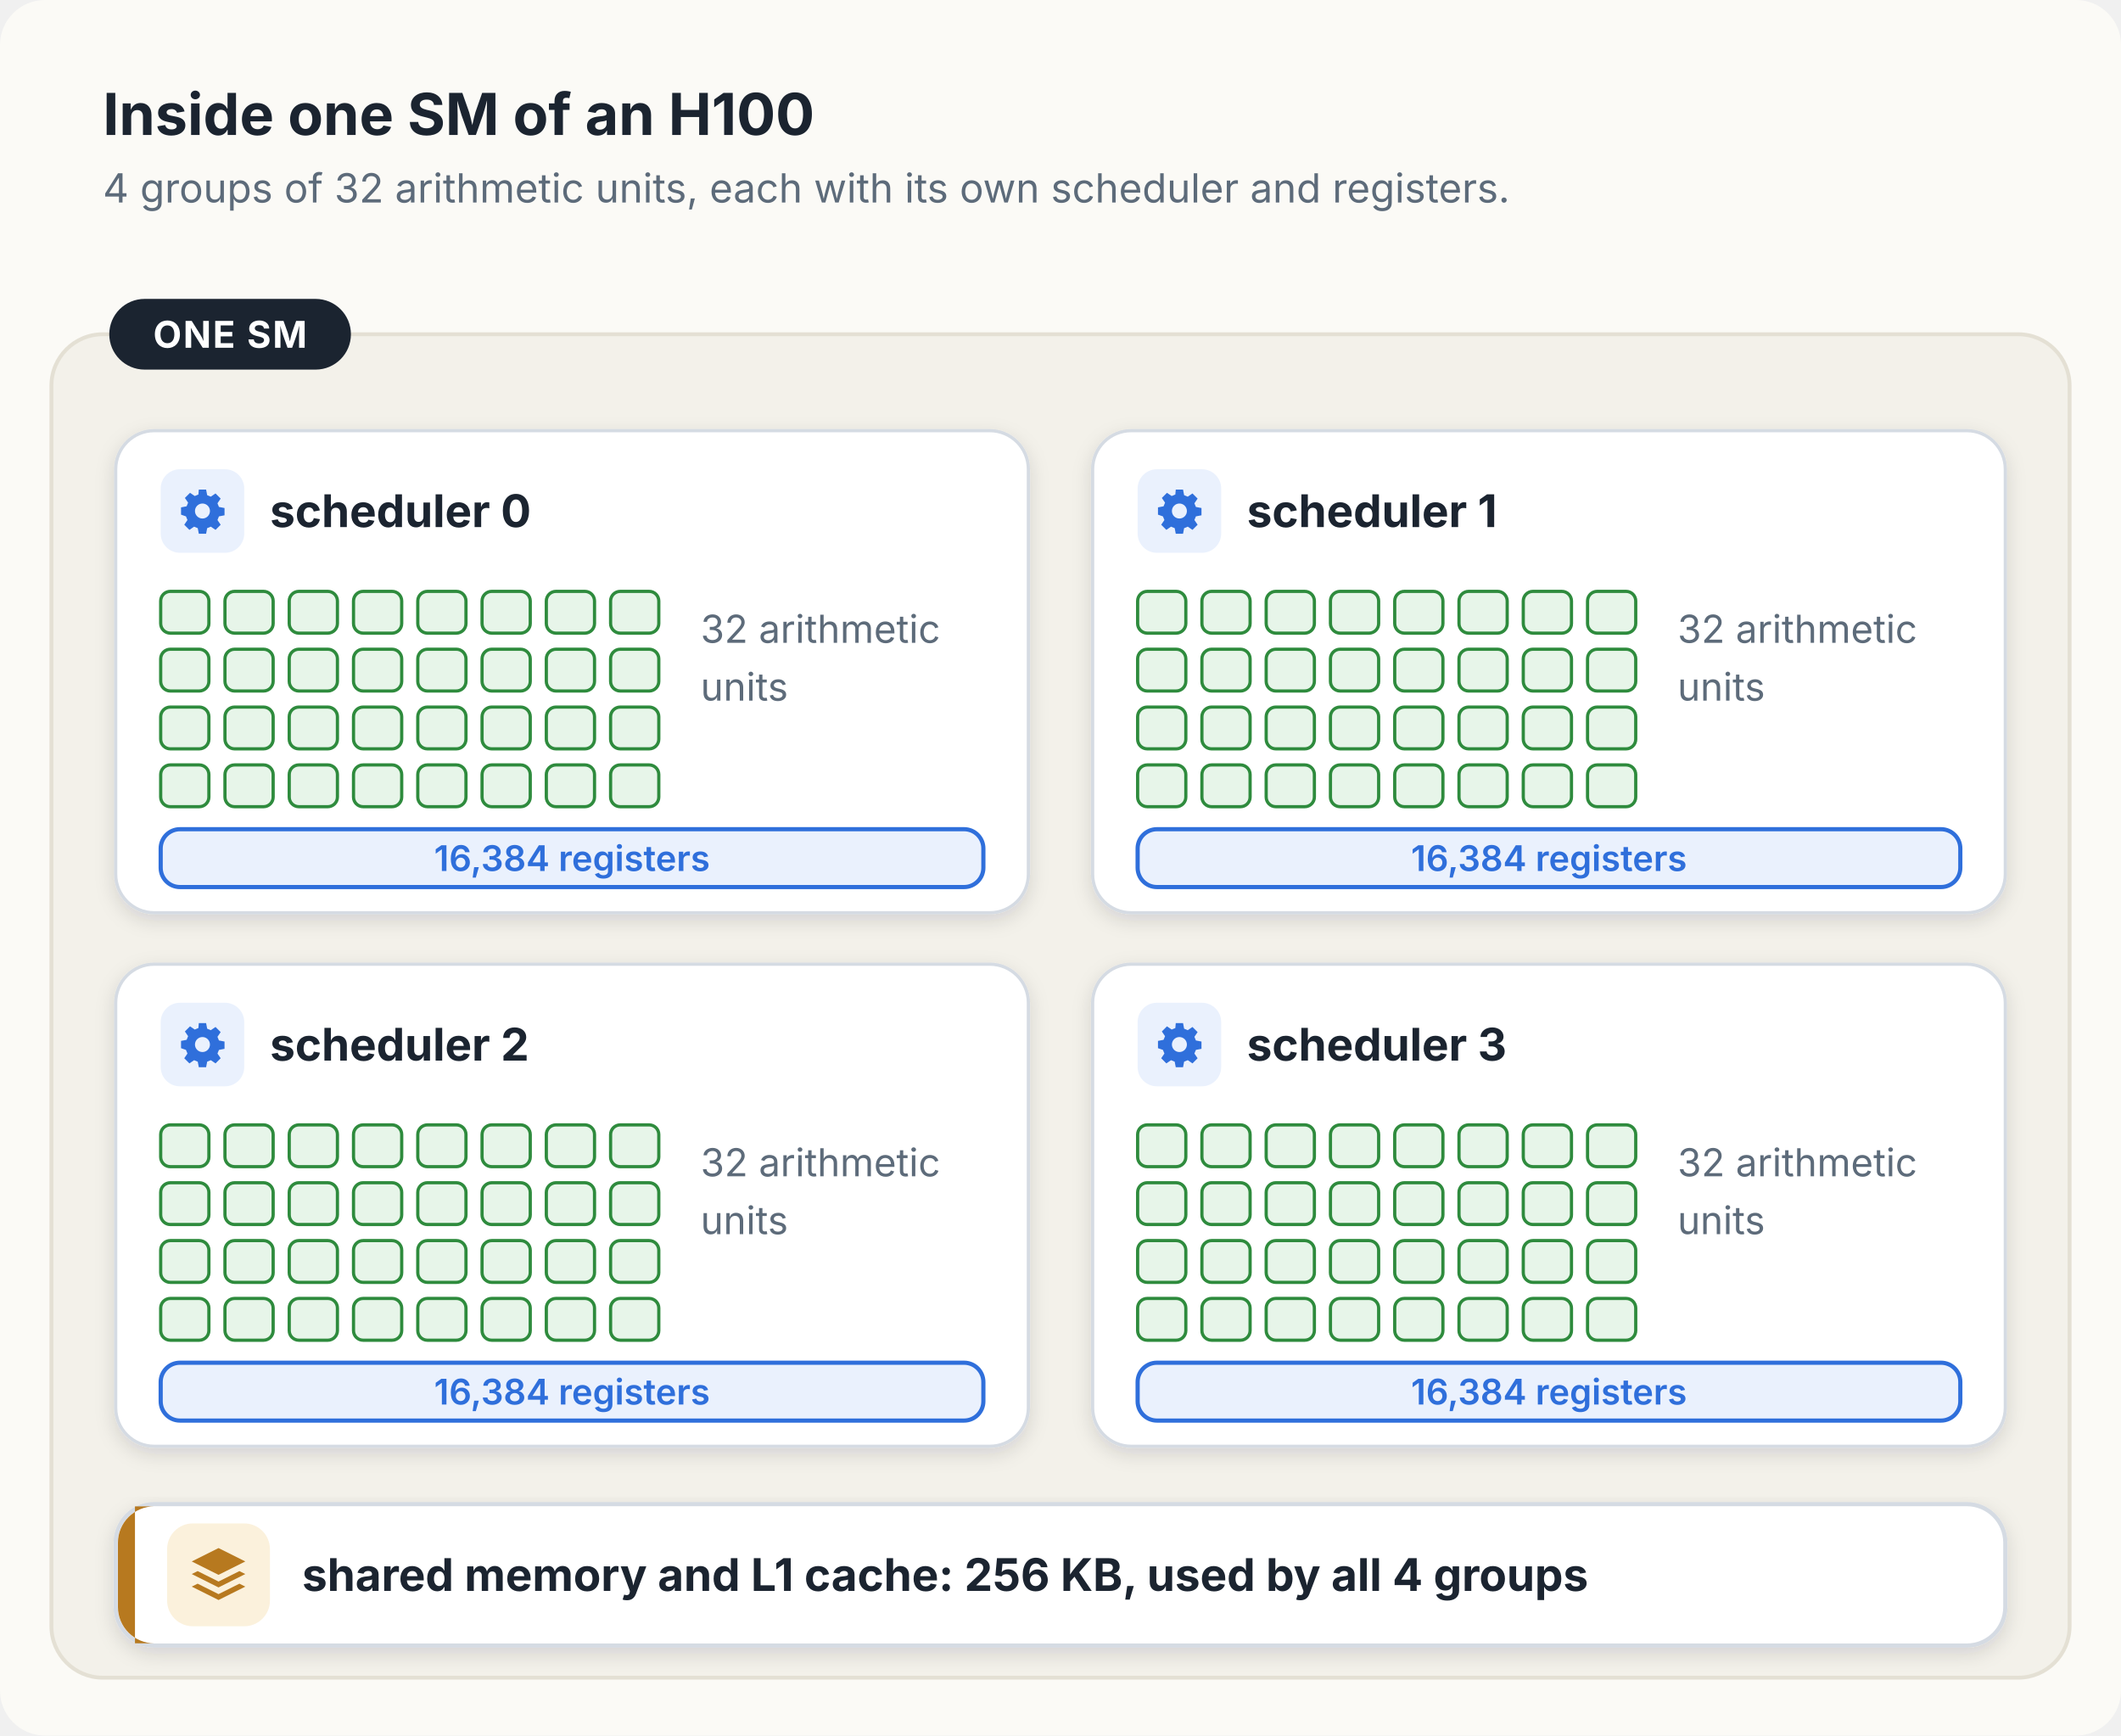
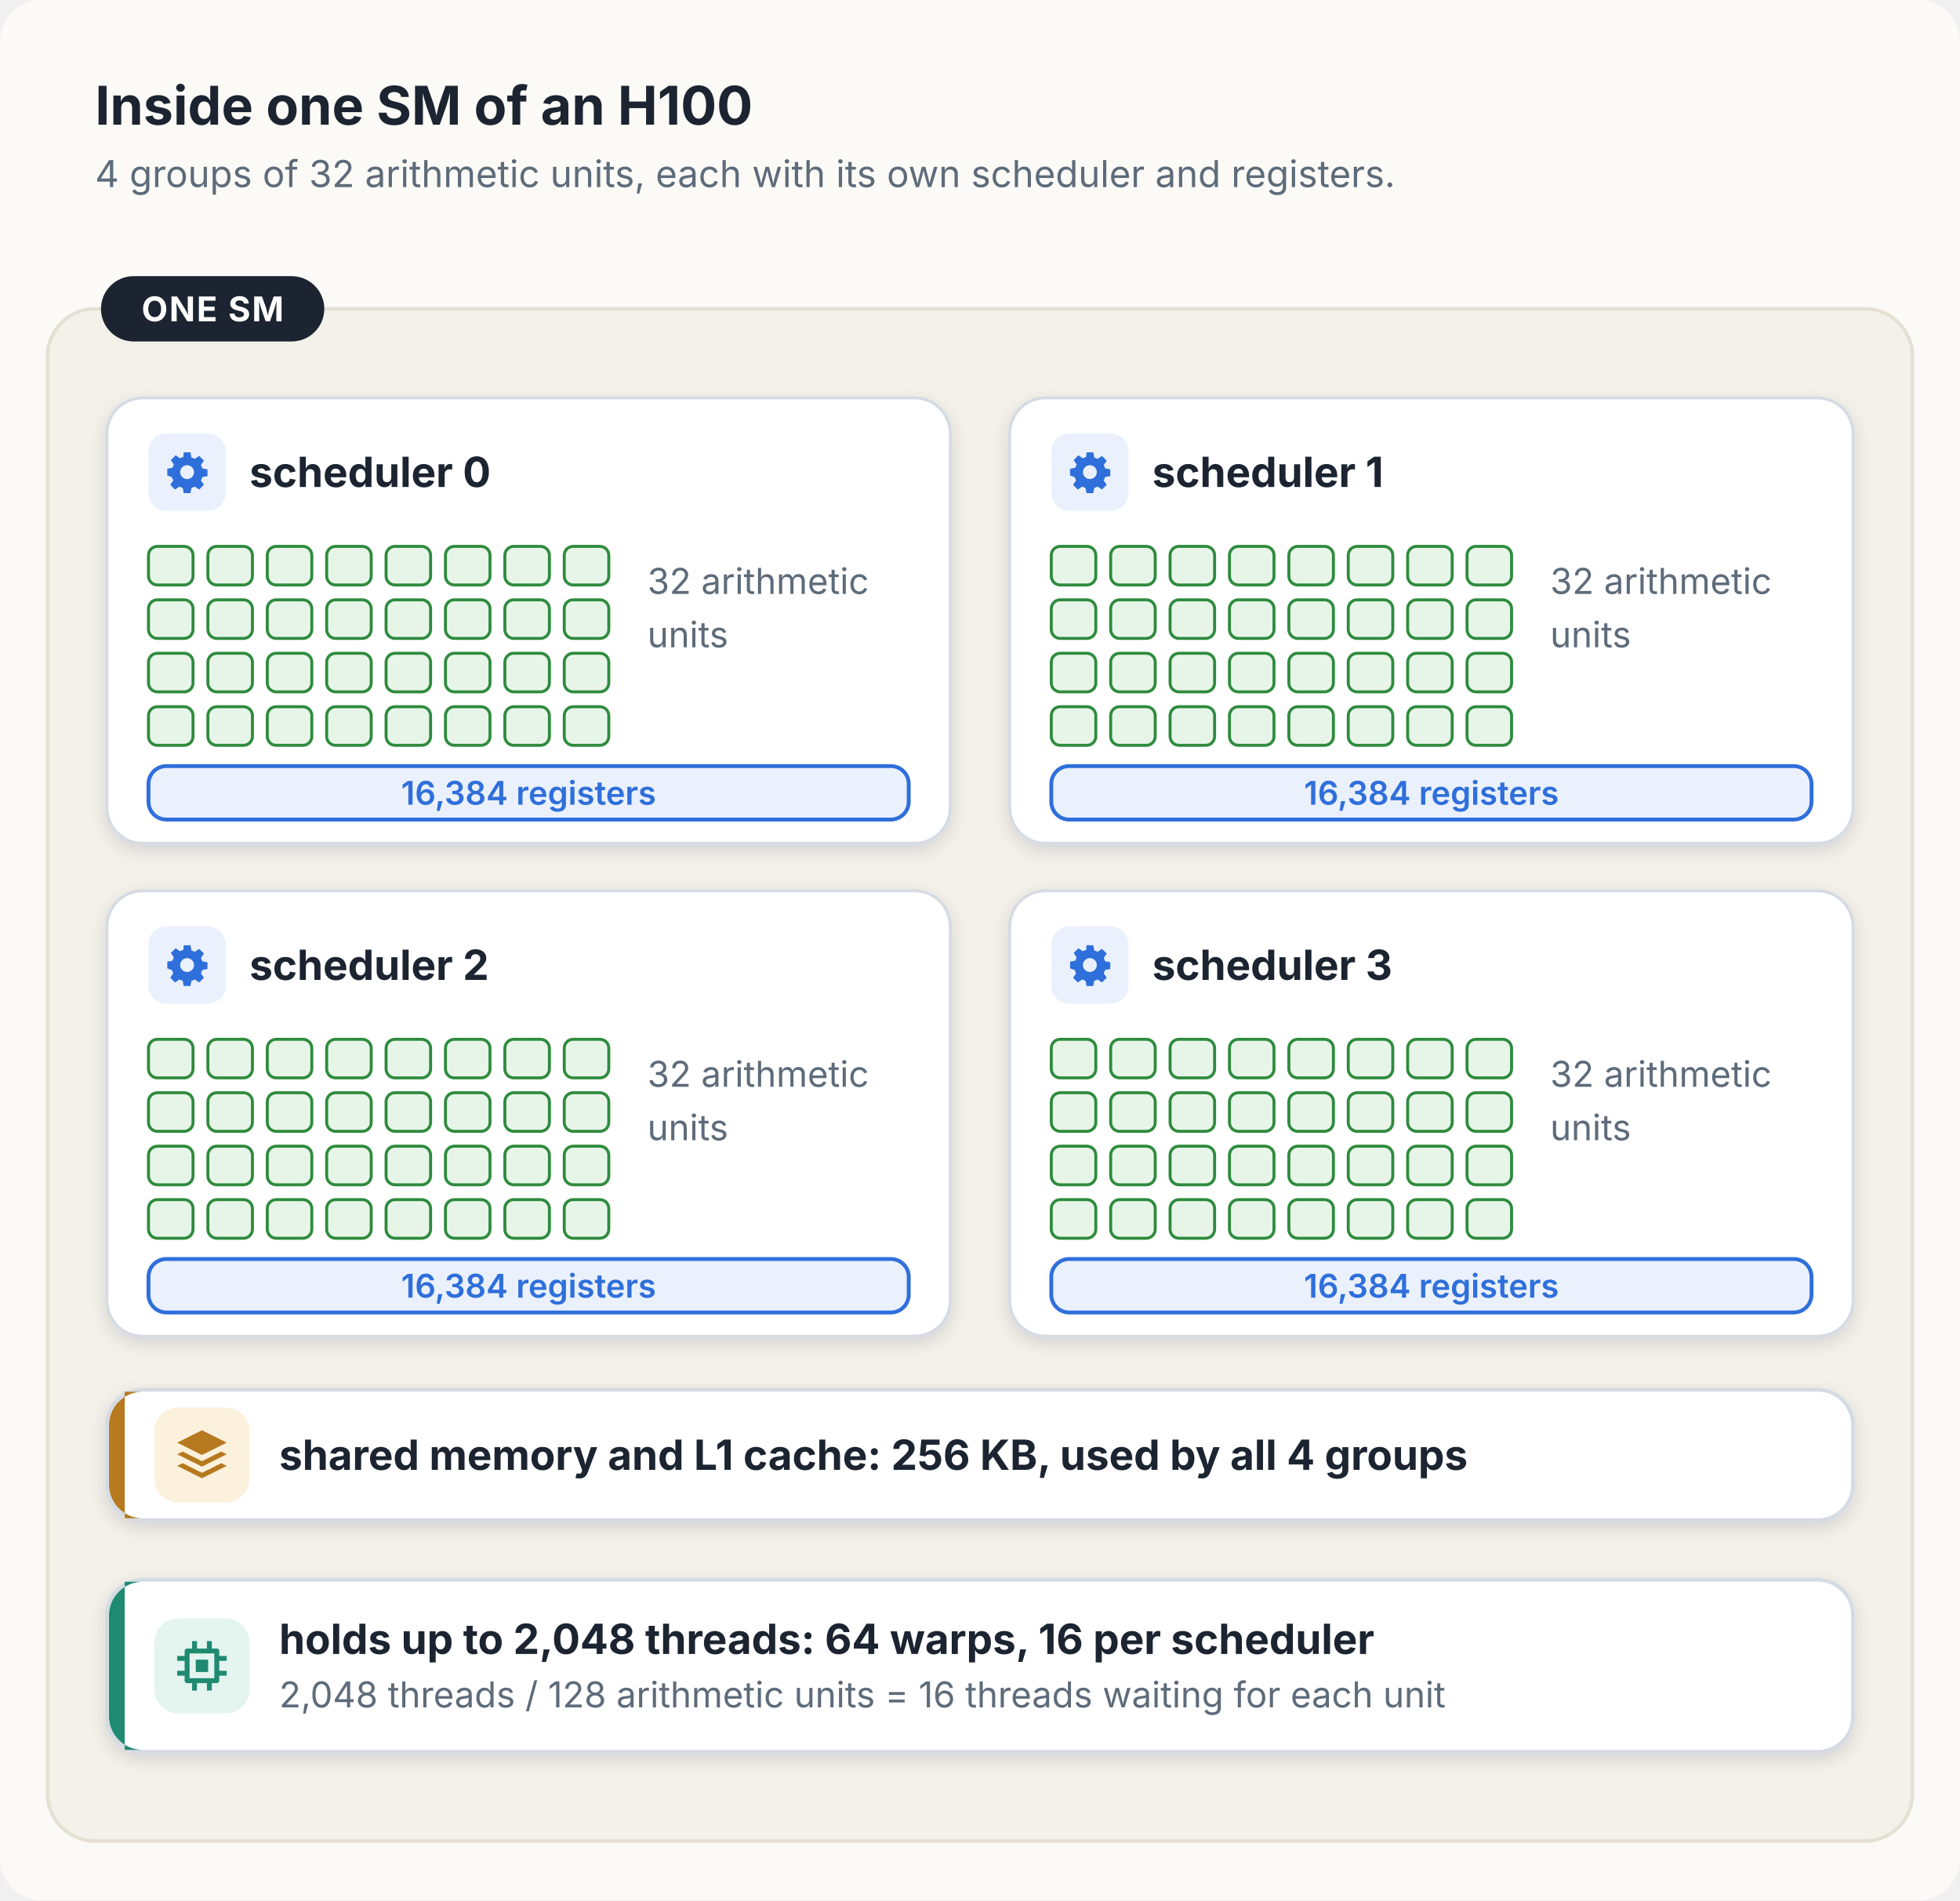
- <svg xmlns="http://www.w3.org/2000/svg" viewBox="0 0 660 540" width="660" height="540" role="img" aria-label="One SM of an H100, divided into 4 groups. Each group has a scheduler, 32 arithmetic units drawn as small squares, and 16,384 registers. Below the 4 groups, one pool of 256 KB serves as shared memory and L1 cache for the whole SM.">
+ <svg xmlns="http://www.w3.org/2000/svg" viewBox="0 0 660 640" width="660" height="640" role="img" aria-label="One SM of an H100, divided into 4 groups. Each group has a scheduler, 32 arithmetic units drawn as small squares, and 16,384 registers. Below the 4 groups, one pool of 256 KB serves as shared memory and L1 cache for the whole SM.">
  <style>
    text { font-family: Inter, "Segoe UI", "Helvetica Neue", Helvetica, Arial, sans-serif; fill: #1B2430; }
    .title { font-size: 18px; font-weight: 650; }
    .lede { font-size: 12.5px; fill: #5D6B7A; }
    .name { font-size: 14px; font-weight: 650; }
    .sub { font-size: 12px; fill: #5D6B7A; }
    .note { font-size: 12px; fill: #5D6B7A; }
    .tab { font-size: 11.5px; font-weight: 650; letter-spacing: 0.04em; fill: #5D6B7A; }
    .mono { font-family: "JetBrains Mono", "SF Mono", Menlo, Consolas, monospace; font-size: 12px; }
    .dim { fill: #8794A3; }
    .strong { font-weight: 700; }
    .trap { fill: #CF4526; font-weight: 700; }
    .pill { font-size: 11px; font-weight: 600; }
    .wire { fill: none; stroke: #3F5873; stroke-width: 1.8; stroke-linecap: round; stroke-linejoin: round; }
    .wire.danger { stroke: #CF4526; stroke-dasharray: 6 5; }
    .wire.idle { stroke: #7F8EA0; stroke-dasharray: 2 5; }
  </style>
  <defs>
    <filter id="lift" x="-10%" y="-10%" width="120%" height="135%">
      <feDropShadow dx="0" dy="2" stdDeviation="3" flood-color="#1B2430" flood-opacity="0.13" />
    </filter>
    <linearGradient id="thor-body" x1="0" y1="0" x2="0" y2="1">
      <stop offset="0" stop-color="#C6CCD5" />
      <stop offset="1" stop-color="#979EA9" />
    </linearGradient>
    <linearGradient id="switch-body" x1="0" y1="0" x2="0" y2="1">
      <stop offset="0" stop-color="#3B4656" />
      <stop offset="1" stop-color="#232B37" />
    </linearGradient>
    <marker id="head" viewBox="0 0 10 10" refX="8.5" refY="5" markerUnits="userSpaceOnUse" markerWidth="11" markerHeight="11" orient="auto">
      <path d="M0.5,1 L9,5 L0.5,9 Z" fill="#3F5873" />
    </marker>
    <marker id="head-danger" viewBox="0 0 10 10" refX="8.5" refY="5" markerUnits="userSpaceOnUse" markerWidth="11" markerHeight="11" orient="auto">
      <path d="M0.5,1 L9,5 L0.5,9 Z" fill="#CF4526" />
    </marker>
    <marker id="head-idle" viewBox="0 0 10 10" refX="8.5" refY="5" markerUnits="userSpaceOnUse" markerWidth="11" markerHeight="11" orient="auto">
      <path d="M0.5,1 L9,5 L0.5,9 Z" fill="#7F8EA0" />
    </marker>
  </defs>
-   <rect width="660" height="540" rx="14" fill="#FBFAF6" />
+   <rect width="660" height="640" rx="14" fill="#FBFAF6" />
  <text x="32.0" y="42.0" class="title" text-anchor="start" xml:space="preserve">Inside one SM of an H100</text>
  <text x="32.0" y="63.0" class="lede" text-anchor="start" xml:space="preserve">4 groups of 32 arithmetic units, each with its own scheduler and registers.</text>
-   <rect x="16" y="104" width="628" height="418" rx="16" fill="#F3F1EA" stroke="#E4E0D4" stroke-width="1.2" />
+   <rect x="16" y="104" width="628" height="516" rx="16" fill="#F3F1EA" stroke="#E4E0D4" stroke-width="1.2" />
  <rect x="34" y="93" width="75.2" height="22" rx="11" fill="#1B2430" />
  <text x="71.6" y="108.2" class="tab" text-anchor="middle" style="fill:#FFFFFF" xml:space="preserve">ONE SM</text>
  <rect x="36" y="134" width="284" height="150" rx="12" fill="#FFFFFF" stroke="#D5DBE3" filter="url(#lift)" />
  <rect x="50" y="146" width="26" height="26" rx="6" fill="#EAF1FD" />
  <g transform="translate(55.0,151.0) scale(0.6667)">
    <path d="M10.3 2h3.4l.5 2.6 1.7.7 2.2-1.5 2.4 2.4-1.5 2.2.7 1.7 2.6.5v3.4l-2.6.5-.7 1.7 1.5 2.2-2.4 2.4-2.2-1.5-1.7.7-.5 2.6h-3.4l-.5-2.6-1.7-.7-2.2 1.5-2.4-2.4 1.5-2.2-.7-1.7L2 13.7v-3.4l2.6-.5.7-1.7-1.5-2.2 2.4-2.4 2.2 1.5 1.7-.7zM12 8.5a3.5 3.5 0 1 0 0 7 3.5 3.5 0 0 0 0-7z" fill="#2F6FDB" fill-rule="evenodd" />
  </g>
  <text x="84.0" y="164.0" class="name" text-anchor="start" xml:space="preserve">scheduler 0</text>
  <rect x="50.0" y="184" width="15" height="13" rx="3" fill="#E7F5E9" stroke="#2E8B3D" stroke-width="1" />
  <rect x="70.0" y="184" width="15" height="13" rx="3" fill="#E7F5E9" stroke="#2E8B3D" stroke-width="1" />
  <rect x="90.0" y="184" width="15" height="13" rx="3" fill="#E7F5E9" stroke="#2E8B3D" stroke-width="1" />
  <rect x="110.0" y="184" width="15" height="13" rx="3" fill="#E7F5E9" stroke="#2E8B3D" stroke-width="1" />
  <rect x="130.0" y="184" width="15" height="13" rx="3" fill="#E7F5E9" stroke="#2E8B3D" stroke-width="1" />
  <rect x="150.0" y="184" width="15" height="13" rx="3" fill="#E7F5E9" stroke="#2E8B3D" stroke-width="1" />
  <rect x="170.0" y="184" width="15" height="13" rx="3" fill="#E7F5E9" stroke="#2E8B3D" stroke-width="1" />
  <rect x="190.0" y="184" width="15" height="13" rx="3" fill="#E7F5E9" stroke="#2E8B3D" stroke-width="1" />
  <rect x="50.0" y="202" width="15" height="13" rx="3" fill="#E7F5E9" stroke="#2E8B3D" stroke-width="1" />
  <rect x="70.0" y="202" width="15" height="13" rx="3" fill="#E7F5E9" stroke="#2E8B3D" stroke-width="1" />
  <rect x="90.0" y="202" width="15" height="13" rx="3" fill="#E7F5E9" stroke="#2E8B3D" stroke-width="1" />
  <rect x="110.0" y="202" width="15" height="13" rx="3" fill="#E7F5E9" stroke="#2E8B3D" stroke-width="1" />
  <rect x="130.0" y="202" width="15" height="13" rx="3" fill="#E7F5E9" stroke="#2E8B3D" stroke-width="1" />
  <rect x="150.0" y="202" width="15" height="13" rx="3" fill="#E7F5E9" stroke="#2E8B3D" stroke-width="1" />
  <rect x="170.0" y="202" width="15" height="13" rx="3" fill="#E7F5E9" stroke="#2E8B3D" stroke-width="1" />
  <rect x="190.0" y="202" width="15" height="13" rx="3" fill="#E7F5E9" stroke="#2E8B3D" stroke-width="1" />
  <rect x="50.0" y="220" width="15" height="13" rx="3" fill="#E7F5E9" stroke="#2E8B3D" stroke-width="1" />
  <rect x="70.0" y="220" width="15" height="13" rx="3" fill="#E7F5E9" stroke="#2E8B3D" stroke-width="1" />
  <rect x="90.0" y="220" width="15" height="13" rx="3" fill="#E7F5E9" stroke="#2E8B3D" stroke-width="1" />
  <rect x="110.0" y="220" width="15" height="13" rx="3" fill="#E7F5E9" stroke="#2E8B3D" stroke-width="1" />
  <rect x="130.0" y="220" width="15" height="13" rx="3" fill="#E7F5E9" stroke="#2E8B3D" stroke-width="1" />
  <rect x="150.0" y="220" width="15" height="13" rx="3" fill="#E7F5E9" stroke="#2E8B3D" stroke-width="1" />
  <rect x="170.0" y="220" width="15" height="13" rx="3" fill="#E7F5E9" stroke="#2E8B3D" stroke-width="1" />
  <rect x="190.0" y="220" width="15" height="13" rx="3" fill="#E7F5E9" stroke="#2E8B3D" stroke-width="1" />
  <rect x="50.0" y="238" width="15" height="13" rx="3" fill="#E7F5E9" stroke="#2E8B3D" stroke-width="1" />
  <rect x="70.0" y="238" width="15" height="13" rx="3" fill="#E7F5E9" stroke="#2E8B3D" stroke-width="1" />
  <rect x="90.0" y="238" width="15" height="13" rx="3" fill="#E7F5E9" stroke="#2E8B3D" stroke-width="1" />
  <rect x="110.0" y="238" width="15" height="13" rx="3" fill="#E7F5E9" stroke="#2E8B3D" stroke-width="1" />
  <rect x="130.0" y="238" width="15" height="13" rx="3" fill="#E7F5E9" stroke="#2E8B3D" stroke-width="1" />
  <rect x="150.0" y="238" width="15" height="13" rx="3" fill="#E7F5E9" stroke="#2E8B3D" stroke-width="1" />
  <rect x="170.0" y="238" width="15" height="13" rx="3" fill="#E7F5E9" stroke="#2E8B3D" stroke-width="1" />
  <rect x="190.0" y="238" width="15" height="13" rx="3" fill="#E7F5E9" stroke="#2E8B3D" stroke-width="1" />
  <text x="218.0" y="200.0" class="note" text-anchor="start" xml:space="preserve">32 arithmetic</text>
  <text x="218.0" y="218.0" class="note" text-anchor="start" xml:space="preserve">units</text>
  <rect x="50.0" y="258.0" width="256.0" height="18.0" rx="6" fill="#EAF1FD" stroke="#2F6FDB" stroke-width="1.3" />
  <text x="178.0" y="271.0" class="pill" text-anchor="middle" style="fill:#2F6FDB" xml:space="preserve">16,384 registers</text>
  <rect x="340" y="134" width="284" height="150" rx="12" fill="#FFFFFF" stroke="#D5DBE3" filter="url(#lift)" />
  <rect x="354" y="146" width="26" height="26" rx="6" fill="#EAF1FD" />
  <g transform="translate(359.0,151.0) scale(0.6667)">
    <path d="M10.3 2h3.4l.5 2.6 1.7.7 2.2-1.5 2.4 2.4-1.5 2.2.7 1.7 2.6.5v3.4l-2.6.5-.7 1.7 1.5 2.2-2.4 2.4-2.2-1.5-1.7.7-.5 2.6h-3.4l-.5-2.6-1.7-.7-2.2 1.5-2.4-2.4 1.5-2.2-.7-1.7L2 13.7v-3.4l2.6-.5.7-1.7-1.5-2.2 2.4-2.4 2.2 1.5 1.7-.7zM12 8.5a3.5 3.5 0 1 0 0 7 3.5 3.5 0 0 0 0-7z" fill="#2F6FDB" fill-rule="evenodd" />
  </g>
  <text x="388.0" y="164.0" class="name" text-anchor="start" xml:space="preserve">scheduler 1</text>
  <rect x="354.0" y="184" width="15" height="13" rx="3" fill="#E7F5E9" stroke="#2E8B3D" stroke-width="1" />
  <rect x="374.0" y="184" width="15" height="13" rx="3" fill="#E7F5E9" stroke="#2E8B3D" stroke-width="1" />
  <rect x="394.0" y="184" width="15" height="13" rx="3" fill="#E7F5E9" stroke="#2E8B3D" stroke-width="1" />
  <rect x="414.0" y="184" width="15" height="13" rx="3" fill="#E7F5E9" stroke="#2E8B3D" stroke-width="1" />
  <rect x="434.0" y="184" width="15" height="13" rx="3" fill="#E7F5E9" stroke="#2E8B3D" stroke-width="1" />
  <rect x="454.0" y="184" width="15" height="13" rx="3" fill="#E7F5E9" stroke="#2E8B3D" stroke-width="1" />
  <rect x="474.0" y="184" width="15" height="13" rx="3" fill="#E7F5E9" stroke="#2E8B3D" stroke-width="1" />
  <rect x="494.0" y="184" width="15" height="13" rx="3" fill="#E7F5E9" stroke="#2E8B3D" stroke-width="1" />
  <rect x="354.0" y="202" width="15" height="13" rx="3" fill="#E7F5E9" stroke="#2E8B3D" stroke-width="1" />
  <rect x="374.0" y="202" width="15" height="13" rx="3" fill="#E7F5E9" stroke="#2E8B3D" stroke-width="1" />
  <rect x="394.0" y="202" width="15" height="13" rx="3" fill="#E7F5E9" stroke="#2E8B3D" stroke-width="1" />
  <rect x="414.0" y="202" width="15" height="13" rx="3" fill="#E7F5E9" stroke="#2E8B3D" stroke-width="1" />
  <rect x="434.0" y="202" width="15" height="13" rx="3" fill="#E7F5E9" stroke="#2E8B3D" stroke-width="1" />
  <rect x="454.0" y="202" width="15" height="13" rx="3" fill="#E7F5E9" stroke="#2E8B3D" stroke-width="1" />
  <rect x="474.0" y="202" width="15" height="13" rx="3" fill="#E7F5E9" stroke="#2E8B3D" stroke-width="1" />
  <rect x="494.0" y="202" width="15" height="13" rx="3" fill="#E7F5E9" stroke="#2E8B3D" stroke-width="1" />
  <rect x="354.0" y="220" width="15" height="13" rx="3" fill="#E7F5E9" stroke="#2E8B3D" stroke-width="1" />
  <rect x="374.0" y="220" width="15" height="13" rx="3" fill="#E7F5E9" stroke="#2E8B3D" stroke-width="1" />
  <rect x="394.0" y="220" width="15" height="13" rx="3" fill="#E7F5E9" stroke="#2E8B3D" stroke-width="1" />
  <rect x="414.0" y="220" width="15" height="13" rx="3" fill="#E7F5E9" stroke="#2E8B3D" stroke-width="1" />
  <rect x="434.0" y="220" width="15" height="13" rx="3" fill="#E7F5E9" stroke="#2E8B3D" stroke-width="1" />
  <rect x="454.0" y="220" width="15" height="13" rx="3" fill="#E7F5E9" stroke="#2E8B3D" stroke-width="1" />
  <rect x="474.0" y="220" width="15" height="13" rx="3" fill="#E7F5E9" stroke="#2E8B3D" stroke-width="1" />
  <rect x="494.0" y="220" width="15" height="13" rx="3" fill="#E7F5E9" stroke="#2E8B3D" stroke-width="1" />
  <rect x="354.0" y="238" width="15" height="13" rx="3" fill="#E7F5E9" stroke="#2E8B3D" stroke-width="1" />
  <rect x="374.0" y="238" width="15" height="13" rx="3" fill="#E7F5E9" stroke="#2E8B3D" stroke-width="1" />
  <rect x="394.0" y="238" width="15" height="13" rx="3" fill="#E7F5E9" stroke="#2E8B3D" stroke-width="1" />
  <rect x="414.0" y="238" width="15" height="13" rx="3" fill="#E7F5E9" stroke="#2E8B3D" stroke-width="1" />
  <rect x="434.0" y="238" width="15" height="13" rx="3" fill="#E7F5E9" stroke="#2E8B3D" stroke-width="1" />
  <rect x="454.0" y="238" width="15" height="13" rx="3" fill="#E7F5E9" stroke="#2E8B3D" stroke-width="1" />
  <rect x="474.0" y="238" width="15" height="13" rx="3" fill="#E7F5E9" stroke="#2E8B3D" stroke-width="1" />
  <rect x="494.0" y="238" width="15" height="13" rx="3" fill="#E7F5E9" stroke="#2E8B3D" stroke-width="1" />
  <text x="522.0" y="200.0" class="note" text-anchor="start" xml:space="preserve">32 arithmetic</text>
  <text x="522.0" y="218.0" class="note" text-anchor="start" xml:space="preserve">units</text>
  <rect x="354.0" y="258.0" width="256.0" height="18.0" rx="6" fill="#EAF1FD" stroke="#2F6FDB" stroke-width="1.3" />
  <text x="482.0" y="271.0" class="pill" text-anchor="middle" style="fill:#2F6FDB" xml:space="preserve">16,384 registers</text>
  <rect x="36" y="300" width="284" height="150" rx="12" fill="#FFFFFF" stroke="#D5DBE3" filter="url(#lift)" />
  <rect x="50" y="312" width="26" height="26" rx="6" fill="#EAF1FD" />
  <g transform="translate(55.0,317.0) scale(0.6667)">
    <path d="M10.3 2h3.4l.5 2.6 1.7.7 2.2-1.5 2.4 2.4-1.5 2.2.7 1.7 2.6.5v3.4l-2.6.5-.7 1.7 1.5 2.2-2.4 2.4-2.2-1.5-1.7.7-.5 2.6h-3.4l-.5-2.6-1.7-.7-2.2 1.5-2.4-2.4 1.5-2.2-.7-1.7L2 13.7v-3.4l2.6-.5.7-1.7-1.5-2.2 2.4-2.4 2.2 1.5 1.7-.7zM12 8.5a3.5 3.5 0 1 0 0 7 3.5 3.5 0 0 0 0-7z" fill="#2F6FDB" fill-rule="evenodd" />
  </g>
  <text x="84.0" y="330.0" class="name" text-anchor="start" xml:space="preserve">scheduler 2</text>
  <rect x="50.0" y="350" width="15" height="13" rx="3" fill="#E7F5E9" stroke="#2E8B3D" stroke-width="1" />
  <rect x="70.0" y="350" width="15" height="13" rx="3" fill="#E7F5E9" stroke="#2E8B3D" stroke-width="1" />
  <rect x="90.0" y="350" width="15" height="13" rx="3" fill="#E7F5E9" stroke="#2E8B3D" stroke-width="1" />
  <rect x="110.0" y="350" width="15" height="13" rx="3" fill="#E7F5E9" stroke="#2E8B3D" stroke-width="1" />
  <rect x="130.0" y="350" width="15" height="13" rx="3" fill="#E7F5E9" stroke="#2E8B3D" stroke-width="1" />
  <rect x="150.0" y="350" width="15" height="13" rx="3" fill="#E7F5E9" stroke="#2E8B3D" stroke-width="1" />
  <rect x="170.0" y="350" width="15" height="13" rx="3" fill="#E7F5E9" stroke="#2E8B3D" stroke-width="1" />
  <rect x="190.0" y="350" width="15" height="13" rx="3" fill="#E7F5E9" stroke="#2E8B3D" stroke-width="1" />
  <rect x="50.0" y="368" width="15" height="13" rx="3" fill="#E7F5E9" stroke="#2E8B3D" stroke-width="1" />
  <rect x="70.0" y="368" width="15" height="13" rx="3" fill="#E7F5E9" stroke="#2E8B3D" stroke-width="1" />
  <rect x="90.0" y="368" width="15" height="13" rx="3" fill="#E7F5E9" stroke="#2E8B3D" stroke-width="1" />
  <rect x="110.0" y="368" width="15" height="13" rx="3" fill="#E7F5E9" stroke="#2E8B3D" stroke-width="1" />
  <rect x="130.0" y="368" width="15" height="13" rx="3" fill="#E7F5E9" stroke="#2E8B3D" stroke-width="1" />
  <rect x="150.0" y="368" width="15" height="13" rx="3" fill="#E7F5E9" stroke="#2E8B3D" stroke-width="1" />
  <rect x="170.0" y="368" width="15" height="13" rx="3" fill="#E7F5E9" stroke="#2E8B3D" stroke-width="1" />
  <rect x="190.0" y="368" width="15" height="13" rx="3" fill="#E7F5E9" stroke="#2E8B3D" stroke-width="1" />
  <rect x="50.0" y="386" width="15" height="13" rx="3" fill="#E7F5E9" stroke="#2E8B3D" stroke-width="1" />
  <rect x="70.0" y="386" width="15" height="13" rx="3" fill="#E7F5E9" stroke="#2E8B3D" stroke-width="1" />
  <rect x="90.0" y="386" width="15" height="13" rx="3" fill="#E7F5E9" stroke="#2E8B3D" stroke-width="1" />
  <rect x="110.0" y="386" width="15" height="13" rx="3" fill="#E7F5E9" stroke="#2E8B3D" stroke-width="1" />
  <rect x="130.0" y="386" width="15" height="13" rx="3" fill="#E7F5E9" stroke="#2E8B3D" stroke-width="1" />
  <rect x="150.0" y="386" width="15" height="13" rx="3" fill="#E7F5E9" stroke="#2E8B3D" stroke-width="1" />
  <rect x="170.0" y="386" width="15" height="13" rx="3" fill="#E7F5E9" stroke="#2E8B3D" stroke-width="1" />
  <rect x="190.0" y="386" width="15" height="13" rx="3" fill="#E7F5E9" stroke="#2E8B3D" stroke-width="1" />
  <rect x="50.0" y="404" width="15" height="13" rx="3" fill="#E7F5E9" stroke="#2E8B3D" stroke-width="1" />
  <rect x="70.0" y="404" width="15" height="13" rx="3" fill="#E7F5E9" stroke="#2E8B3D" stroke-width="1" />
  <rect x="90.0" y="404" width="15" height="13" rx="3" fill="#E7F5E9" stroke="#2E8B3D" stroke-width="1" />
  <rect x="110.0" y="404" width="15" height="13" rx="3" fill="#E7F5E9" stroke="#2E8B3D" stroke-width="1" />
  <rect x="130.0" y="404" width="15" height="13" rx="3" fill="#E7F5E9" stroke="#2E8B3D" stroke-width="1" />
  <rect x="150.0" y="404" width="15" height="13" rx="3" fill="#E7F5E9" stroke="#2E8B3D" stroke-width="1" />
  <rect x="170.0" y="404" width="15" height="13" rx="3" fill="#E7F5E9" stroke="#2E8B3D" stroke-width="1" />
  <rect x="190.0" y="404" width="15" height="13" rx="3" fill="#E7F5E9" stroke="#2E8B3D" stroke-width="1" />
  <text x="218.0" y="366.0" class="note" text-anchor="start" xml:space="preserve">32 arithmetic</text>
  <text x="218.0" y="384.0" class="note" text-anchor="start" xml:space="preserve">units</text>
  <rect x="50.0" y="424.0" width="256.0" height="18.0" rx="6" fill="#EAF1FD" stroke="#2F6FDB" stroke-width="1.3" />
  <text x="178.0" y="437.0" class="pill" text-anchor="middle" style="fill:#2F6FDB" xml:space="preserve">16,384 registers</text>
  <rect x="340" y="300" width="284" height="150" rx="12" fill="#FFFFFF" stroke="#D5DBE3" filter="url(#lift)" />
  <rect x="354" y="312" width="26" height="26" rx="6" fill="#EAF1FD" />
  <g transform="translate(359.0,317.0) scale(0.6667)">
    <path d="M10.3 2h3.4l.5 2.6 1.7.7 2.2-1.5 2.4 2.4-1.5 2.2.7 1.7 2.6.5v3.4l-2.6.5-.7 1.7 1.5 2.2-2.4 2.4-2.2-1.5-1.7.7-.5 2.6h-3.4l-.5-2.6-1.7-.7-2.2 1.5-2.4-2.4 1.5-2.2-.7-1.7L2 13.7v-3.4l2.6-.5.7-1.7-1.5-2.2 2.4-2.4 2.2 1.5 1.7-.7zM12 8.5a3.5 3.5 0 1 0 0 7 3.5 3.5 0 0 0 0-7z" fill="#2F6FDB" fill-rule="evenodd" />
  </g>
  <text x="388.0" y="330.0" class="name" text-anchor="start" xml:space="preserve">scheduler 3</text>
  <rect x="354.0" y="350" width="15" height="13" rx="3" fill="#E7F5E9" stroke="#2E8B3D" stroke-width="1" />
  <rect x="374.0" y="350" width="15" height="13" rx="3" fill="#E7F5E9" stroke="#2E8B3D" stroke-width="1" />
  <rect x="394.0" y="350" width="15" height="13" rx="3" fill="#E7F5E9" stroke="#2E8B3D" stroke-width="1" />
  <rect x="414.0" y="350" width="15" height="13" rx="3" fill="#E7F5E9" stroke="#2E8B3D" stroke-width="1" />
  <rect x="434.0" y="350" width="15" height="13" rx="3" fill="#E7F5E9" stroke="#2E8B3D" stroke-width="1" />
  <rect x="454.0" y="350" width="15" height="13" rx="3" fill="#E7F5E9" stroke="#2E8B3D" stroke-width="1" />
  <rect x="474.0" y="350" width="15" height="13" rx="3" fill="#E7F5E9" stroke="#2E8B3D" stroke-width="1" />
  <rect x="494.0" y="350" width="15" height="13" rx="3" fill="#E7F5E9" stroke="#2E8B3D" stroke-width="1" />
  <rect x="354.0" y="368" width="15" height="13" rx="3" fill="#E7F5E9" stroke="#2E8B3D" stroke-width="1" />
  <rect x="374.0" y="368" width="15" height="13" rx="3" fill="#E7F5E9" stroke="#2E8B3D" stroke-width="1" />
  <rect x="394.0" y="368" width="15" height="13" rx="3" fill="#E7F5E9" stroke="#2E8B3D" stroke-width="1" />
  <rect x="414.0" y="368" width="15" height="13" rx="3" fill="#E7F5E9" stroke="#2E8B3D" stroke-width="1" />
  <rect x="434.0" y="368" width="15" height="13" rx="3" fill="#E7F5E9" stroke="#2E8B3D" stroke-width="1" />
  <rect x="454.0" y="368" width="15" height="13" rx="3" fill="#E7F5E9" stroke="#2E8B3D" stroke-width="1" />
  <rect x="474.0" y="368" width="15" height="13" rx="3" fill="#E7F5E9" stroke="#2E8B3D" stroke-width="1" />
  <rect x="494.0" y="368" width="15" height="13" rx="3" fill="#E7F5E9" stroke="#2E8B3D" stroke-width="1" />
  <rect x="354.0" y="386" width="15" height="13" rx="3" fill="#E7F5E9" stroke="#2E8B3D" stroke-width="1" />
  <rect x="374.0" y="386" width="15" height="13" rx="3" fill="#E7F5E9" stroke="#2E8B3D" stroke-width="1" />
  <rect x="394.0" y="386" width="15" height="13" rx="3" fill="#E7F5E9" stroke="#2E8B3D" stroke-width="1" />
  <rect x="414.0" y="386" width="15" height="13" rx="3" fill="#E7F5E9" stroke="#2E8B3D" stroke-width="1" />
  <rect x="434.0" y="386" width="15" height="13" rx="3" fill="#E7F5E9" stroke="#2E8B3D" stroke-width="1" />
  <rect x="454.0" y="386" width="15" height="13" rx="3" fill="#E7F5E9" stroke="#2E8B3D" stroke-width="1" />
  <rect x="474.0" y="386" width="15" height="13" rx="3" fill="#E7F5E9" stroke="#2E8B3D" stroke-width="1" />
  <rect x="494.0" y="386" width="15" height="13" rx="3" fill="#E7F5E9" stroke="#2E8B3D" stroke-width="1" />
  <rect x="354.0" y="404" width="15" height="13" rx="3" fill="#E7F5E9" stroke="#2E8B3D" stroke-width="1" />
  <rect x="374.0" y="404" width="15" height="13" rx="3" fill="#E7F5E9" stroke="#2E8B3D" stroke-width="1" />
  <rect x="394.0" y="404" width="15" height="13" rx="3" fill="#E7F5E9" stroke="#2E8B3D" stroke-width="1" />
  <rect x="414.0" y="404" width="15" height="13" rx="3" fill="#E7F5E9" stroke="#2E8B3D" stroke-width="1" />
  <rect x="434.0" y="404" width="15" height="13" rx="3" fill="#E7F5E9" stroke="#2E8B3D" stroke-width="1" />
  <rect x="454.0" y="404" width="15" height="13" rx="3" fill="#E7F5E9" stroke="#2E8B3D" stroke-width="1" />
  <rect x="474.0" y="404" width="15" height="13" rx="3" fill="#E7F5E9" stroke="#2E8B3D" stroke-width="1" />
  <rect x="494.0" y="404" width="15" height="13" rx="3" fill="#E7F5E9" stroke="#2E8B3D" stroke-width="1" />
  <text x="522.0" y="366.0" class="note" text-anchor="start" xml:space="preserve">32 arithmetic</text>
  <text x="522.0" y="384.0" class="note" text-anchor="start" xml:space="preserve">units</text>
  <rect x="354.0" y="424.0" width="256.0" height="18.0" rx="6" fill="#EAF1FD" stroke="#2F6FDB" stroke-width="1.3" />
  <text x="482.0" y="437.0" class="pill" text-anchor="middle" style="fill:#2F6FDB" xml:space="preserve">16,384 registers</text>
  <rect x="36" y="468" width="588" height="44" rx="12" fill="#FFFFFF" stroke="#D5DBE3" stroke-width="1.3" filter="url(#lift)" />
  <path d="M48,468.7 H42 V511.3 H48 A11.3,11.3 0 0 1 36.7,500 V480 A11.3,11.3 0 0 1 48,468.7 Z" fill="#B7791F" />
  <rect x="52" y="474.0" width="32" height="32" rx="8" fill="#FBF1DC" />
  <g transform="translate(58.0,480.0) scale(0.8333)">
    <path d="M12 2 2 7l10 5 10-5zm-7.8 8.6L2 11.7l10 5 10-5-2.2-1.1L12 14.5zm0 4.7L2 16.4l10 5 10-5-2.2-1.1L12 19.2z" fill="#B7791F" fill-rule="evenodd" />
  </g>
  <text x="94.0" y="495.0" class="name" text-anchor="start" xml:space="preserve">shared memory and L1 cache: 256 KB, used by all 4 groups</text>
+   <rect x="36" y="532" width="588" height="58" rx="12" fill="#FFFFFF" stroke="#D5DBE3" stroke-width="1.3" filter="url(#lift)" />
+   <path d="M48,532.7 H42 V589.3 H48 A11.3,11.3 0 0 1 36.7,578 V544 A11.3,11.3 0 0 1 48,532.7 Z" fill="#1F8A70" />
+   <rect x="52" y="545.0" width="32" height="32" rx="8" fill="#E4F4EF" />
+   <g transform="translate(58.0,551.0) scale(0.8333)">
+     <path d="M8 2h2v3h4V2h2v3h2a1 1 0 0 1 1 1v2h3v2h-3v4h3v2h-3v2a1 1 0 0 1-1 1h-2v3h-2v-3h-4v3H8v-3H6a1 1 0 0 1-1-1v-2H2v-2h3v-4H2V8h3V6a1 1 0 0 1 1-1h2zM7 7v10h10V7zm2.5 2.5h5v5h-5z" fill="#1F8A70" fill-rule="evenodd" />
+   </g>
+   <text x="94.0" y="557.0" class="name" text-anchor="start" xml:space="preserve">holds up to 2,048 threads: 64 warps, 16 per scheduler</text>
+   <text x="94.0" y="575.0" class="sub" text-anchor="start" xml:space="preserve">2,048 threads / 128 arithmetic units = 16 threads waiting for each unit</text>
</svg>
